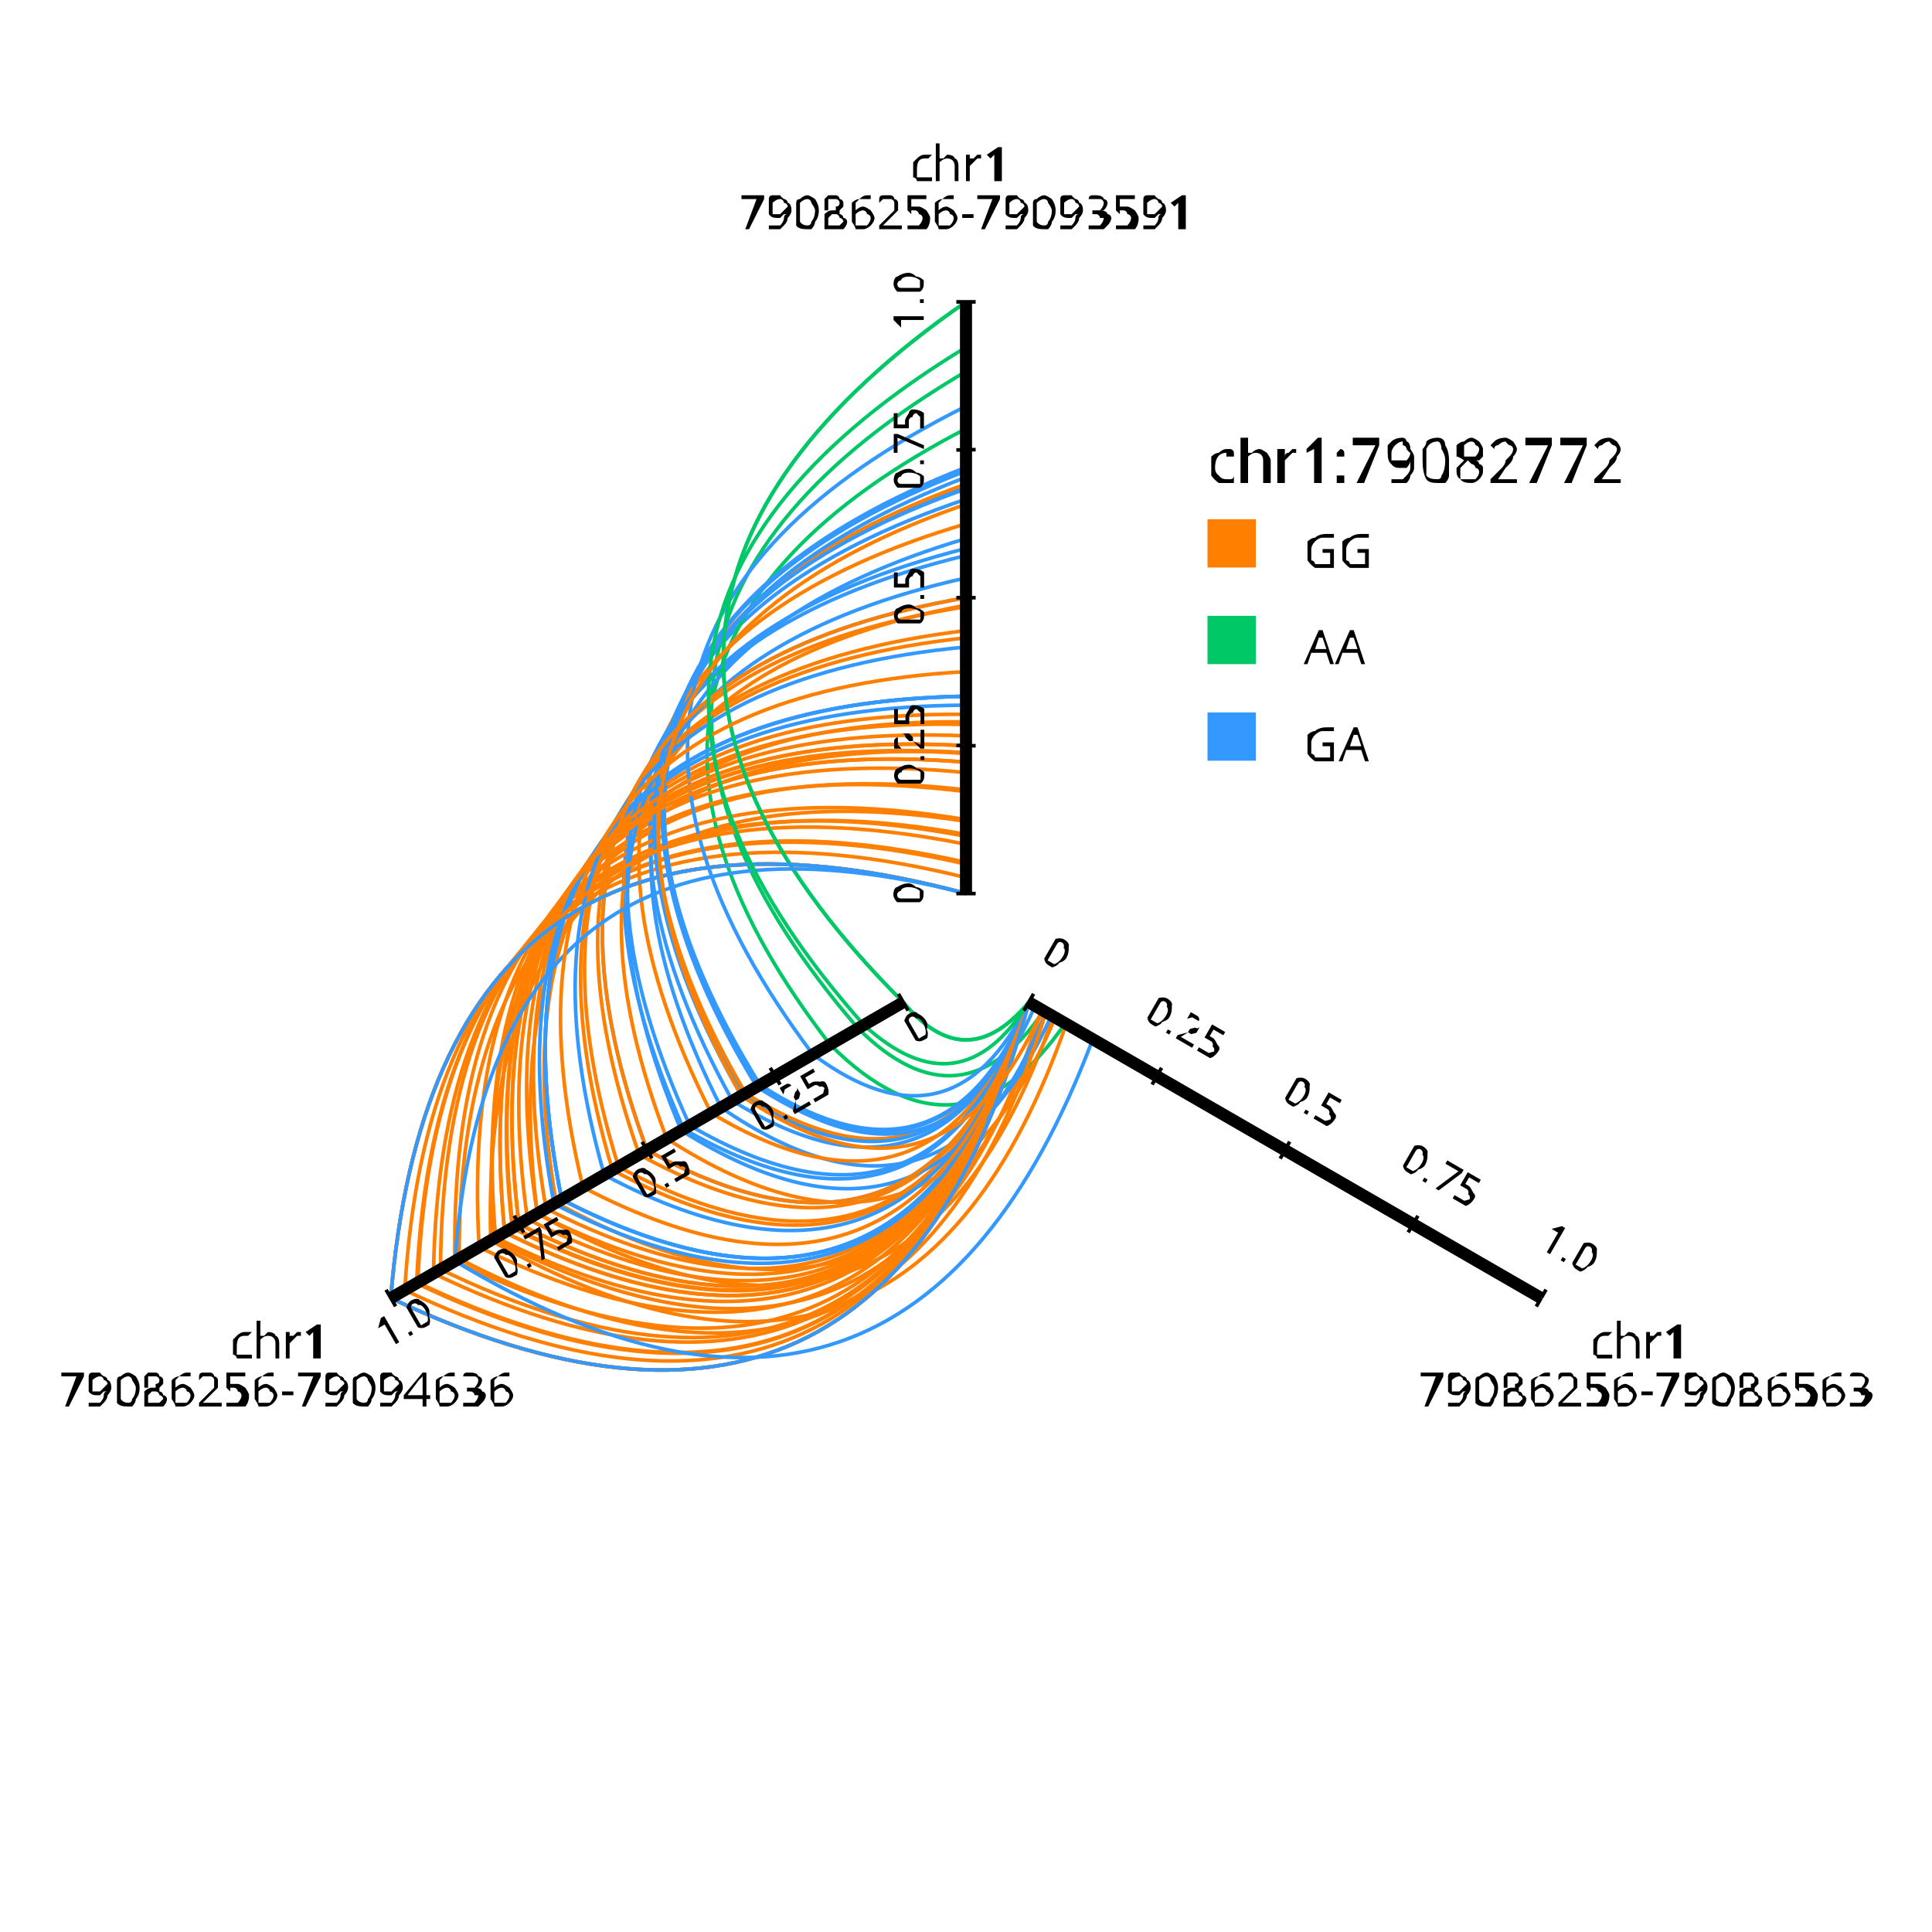
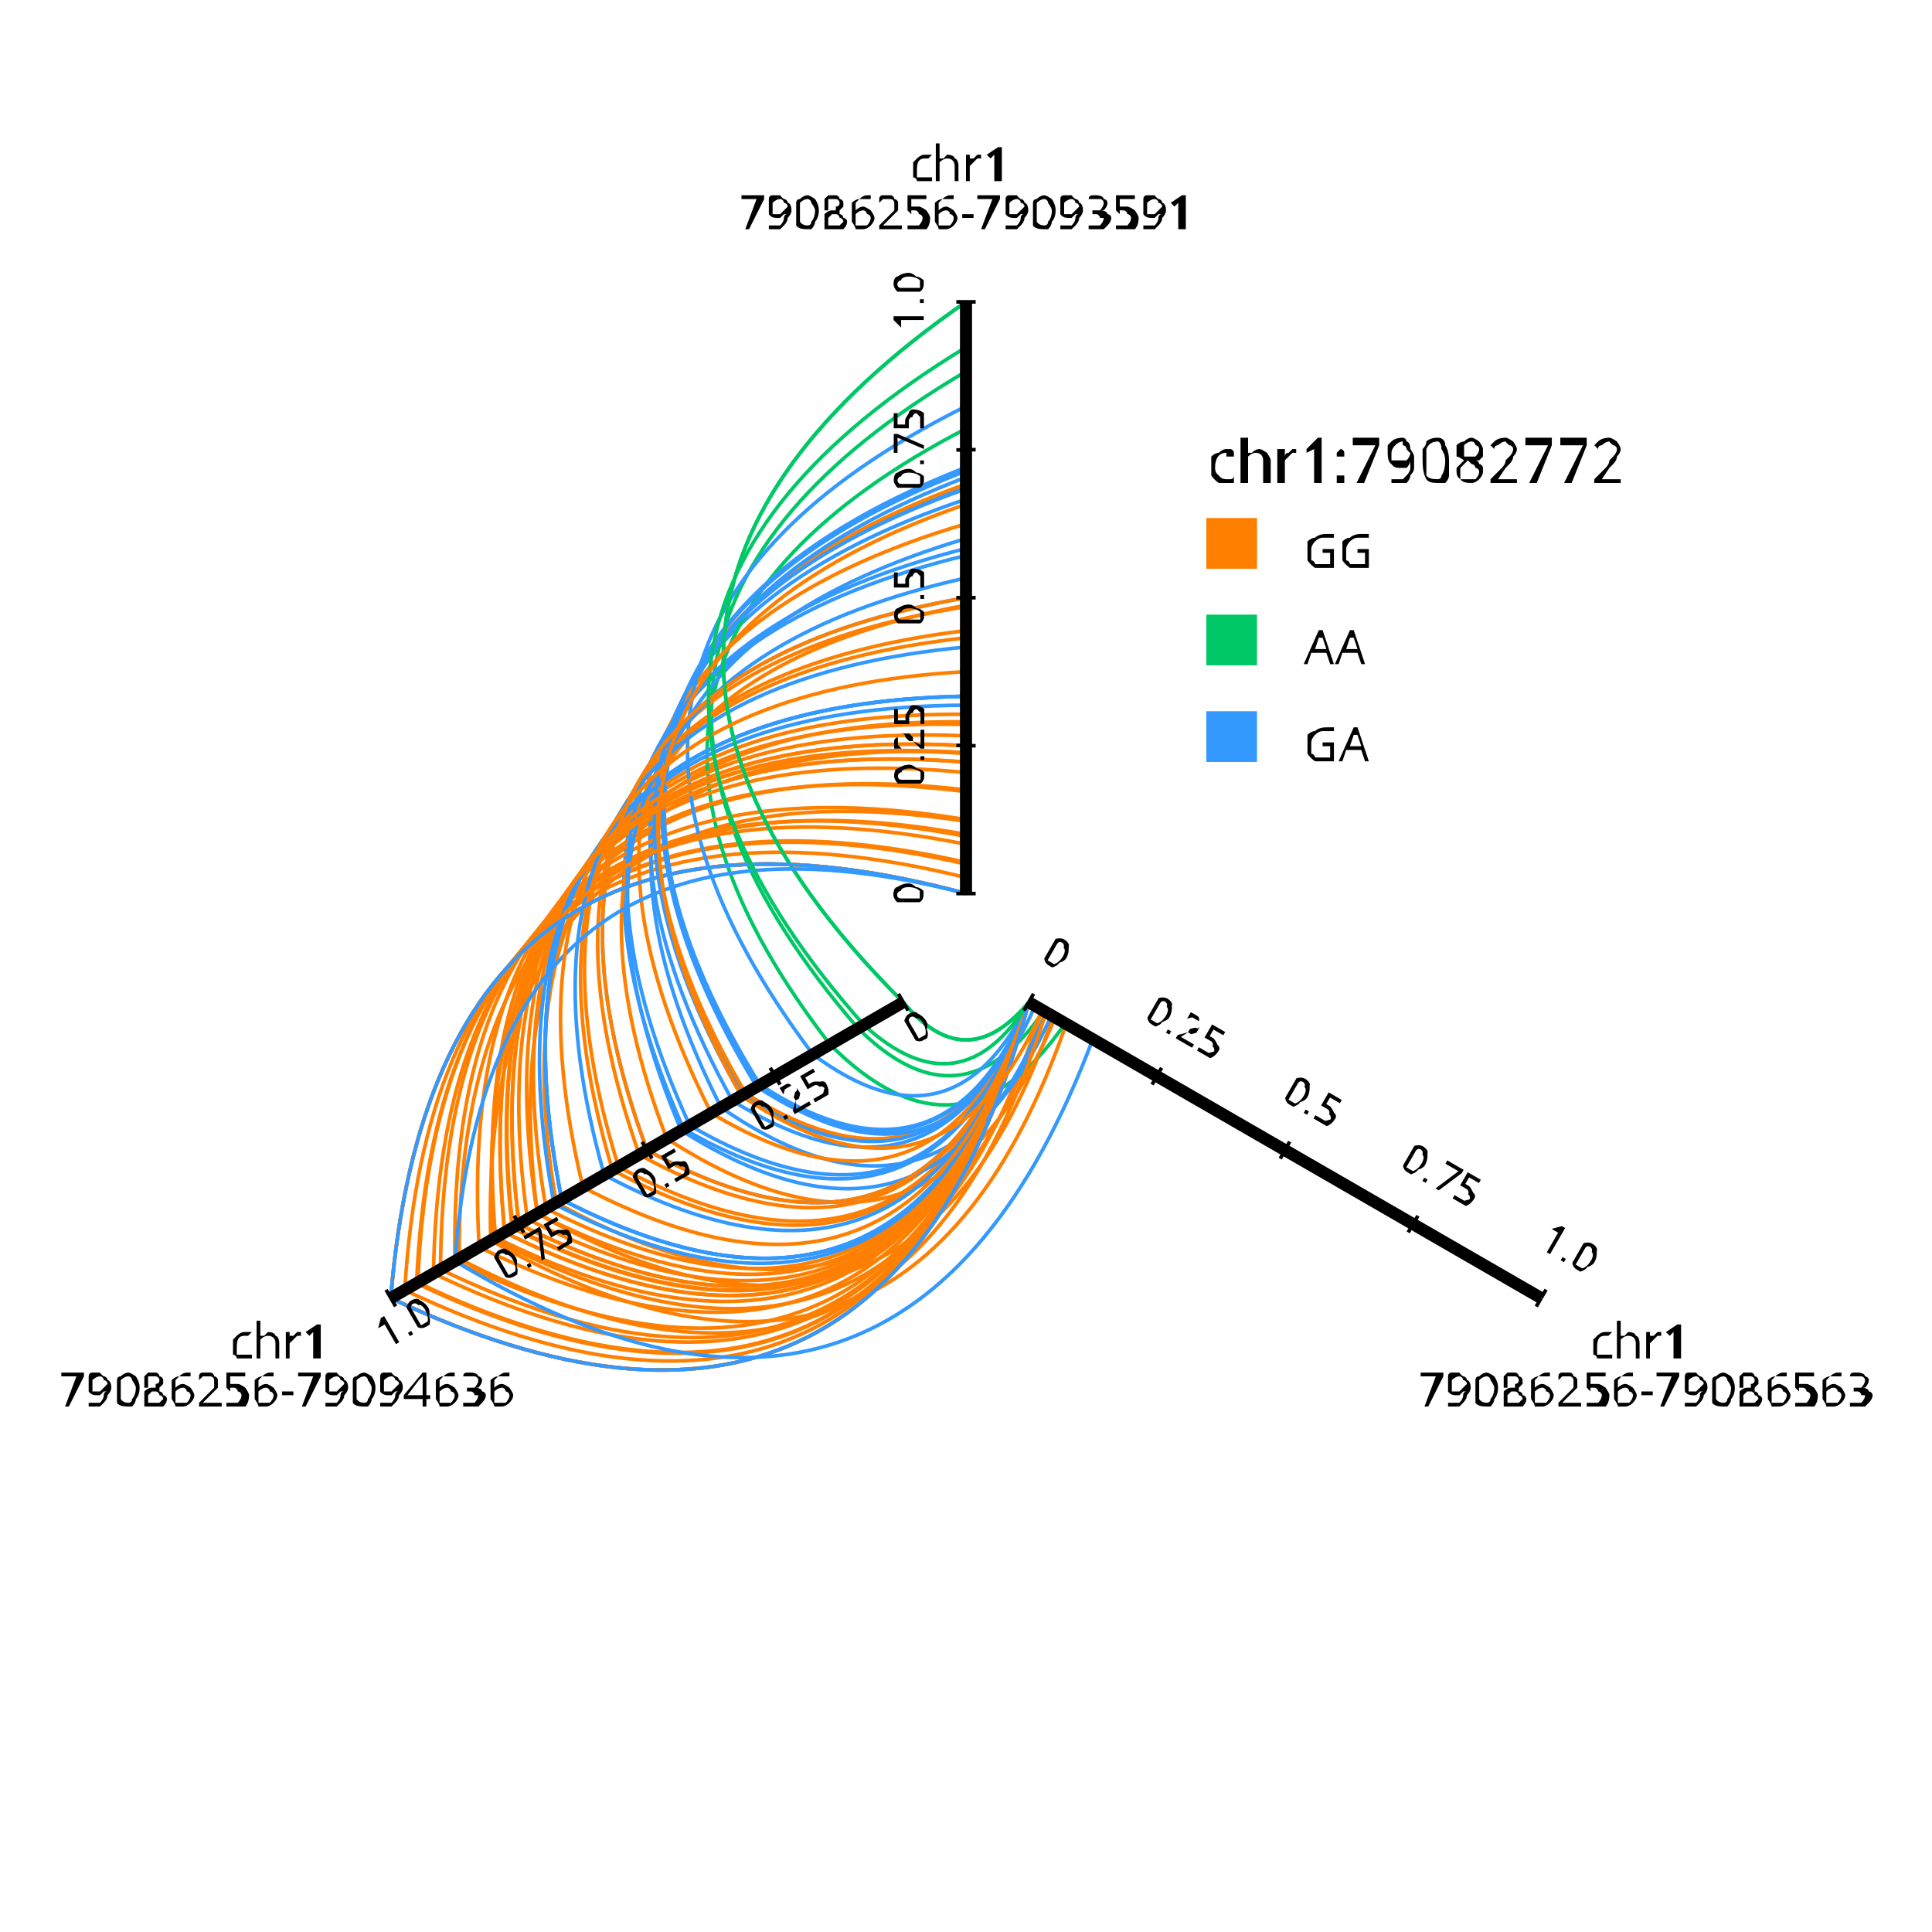
<svg xmlns="http://www.w3.org/2000/svg" width="8in" height="8in" version="1.1" viewBox="0 0 8 8">
  <g transform="translate(4.0,4.0) scale(1, -1)">
    <path d="M5.40885669623e-17,0.883 Q-2.118,1.026 -1.876,-1.083" fill="none" style="stroke: rgb(255, 128, 0); stroke-width: 0.015" />
    <path d="M-1.876,-1.083 Q-0.248,-1.898 0.26,-0.15" fill="none" style="stroke: rgb(255, 128, 0); stroke-width: 0.015" />
    <path d="M1.21507924603e-16,1.984 Q-1.972,1.279 -0.923,-0.533" fill="none" style="stroke: rgb(51, 153, 255); stroke-width: 0.015" />
    <path d="M-0.923,-0.533 Q-0.102,-1.051 0.26,-0.15" fill="none" style="stroke: rgb(51, 153, 255); stroke-width: 0.015" />
    <path d="M2.5870663632e-17,0.422 Q-2.179,0.92 -2.275,-1.314" fill="none" style="stroke: rgb(255, 128, 0); stroke-width: 0.015" />
    <path d="M-2.275,-1.314 Q-0.31,-2.253 0.26,-0.15" fill="none" style="stroke: rgb(255, 128, 0); stroke-width: 0.015" />
    <path d="M6.12323399574e-17,1.0 Q-2.103,1.053 -1.775,-1.025" fill="none" style="stroke: rgb(255, 128, 0); stroke-width: 0.015" />
    <path d="M-1.775,-1.025 Q-0.233,-1.809 0.26,-0.15" fill="none" style="stroke: rgb(255, 128, 0); stroke-width: 0.015" />
    <path d="M5.40885669623e-17,0.883 Q-2.033,0.994 -1.775,-1.025" fill="none" style="stroke: rgb(255, 128, 0); stroke-width: 0.015" />
    <path d="M-1.775,-1.025 Q-0.217,-1.898 0.361,-0.208" fill="none" style="stroke: rgb(255, 128, 0); stroke-width: 0.015" />
    <path d="M6.83761129524e-17,1.117 Q-2.087,1.08 -1.674,-0.967" fill="none" style="stroke: rgb(51, 153, 255); stroke-width: 0.015" />
    <path d="M-1.674,-0.967 Q-0.217,-1.719 0.26,-0.15" fill="none" style="stroke: rgb(51, 153, 255); stroke-width: 0.015" />
    <path d="M1.83697019872e-17,0.3 Q-2.196,0.891 -2.382,-1.375" fill="none" style="stroke: rgb(255, 128, 0); stroke-width: 0.015" />
    <path d="M-2.382,-1.375 Q-0.326,-2.347 0.26,-0.15" fill="none" style="stroke: rgb(255, 128, 0); stroke-width: 0.015" />
    <path d="M2.6265451087e-17,0.429 Q-2.179,0.921 -2.27,-1.311" fill="none" style="stroke: rgb(255, 128, 0); stroke-width: 0.015" />
    <path d="M-2.27,-1.311 Q-0.309,-2.248 0.26,-0.15" fill="none" style="stroke: rgb(255, 128, 0); stroke-width: 0.015" />
    <path d="M1.22229170915e-16,1.996 Q-1.97,1.282 -0.913,-0.527" fill="none" style="stroke: rgb(255, 128, 0); stroke-width: 0.015" />
    <path d="M-0.913,-0.527 Q-0.1,-1.042 0.26,-0.15" fill="none" style="stroke: rgb(255, 128, 0); stroke-width: 0.015" />
    <path d="M1.18382523918e-16,1.933 Q-1.979,1.268 -0.967,-0.558" fill="none" style="stroke: rgb(51, 153, 255); stroke-width: 0.015" />
    <path d="M-0.967,-0.558 Q-0.109,-1.09 0.26,-0.15" fill="none" style="stroke: rgb(51, 153, 255); stroke-width: 0.015" />
    <path d="M5.17073092973e-17,0.844 Q-2.123,1.017 -1.91,-1.103" fill="none" style="stroke: rgb(255, 128, 0); stroke-width: 0.015" />
    <path d="M-1.91,-1.103 Q-0.253,-1.928 0.26,-0.15" fill="none" style="stroke: rgb(255, 128, 0); stroke-width: 0.015" />
    <path d="M1.68388934883e-16,2.75 Q-1.87,1.456 -0.26,-0.15" fill="none" style="stroke: rgb(0, 200, 102); stroke-width: 0.015" />
    <path d="M-0.26,-0.15 Q-9.43689570931e-17,-0.462 0.26,-0.15" fill="none" style="stroke: rgb(0, 200, 102); stroke-width: 0.015" />
    <path d="M5.58745102111e-17,0.912 Q-2.114,1.033 -1.851,-1.069" fill="none" style="stroke: rgb(255, 128, 0); stroke-width: 0.015" />
    <path d="M-1.851,-1.069 Q-0.244,-1.876 0.26,-0.15" fill="none" style="stroke: rgb(255, 128, 0); stroke-width: 0.015" />
    <path d="M6.19236728279e-17,1.011 Q-2.043,1.034 -1.697,-0.98" fill="none" style="stroke: rgb(255, 128, 0); stroke-width: 0.015" />
    <path d="M-1.697,-0.98 Q-0.21,-1.8 0.328,-0.19" fill="none" style="stroke: rgb(255, 128, 0); stroke-width: 0.015" />
    <path d="M1.04094977928e-16,1.7 Q-2.01,1.214 -1.169,-0.675" fill="none" style="stroke: rgb(51, 153, 255); stroke-width: 0.015" />
    <path d="M-1.169,-0.675 Q-0.14,-1.27 0.26,-0.15" fill="none" style="stroke: rgb(51, 153, 255); stroke-width: 0.015" />
    <path d="M8.32428837799e-17,1.359 Q-2.055,1.136 -1.464,-0.845" fill="none" style="stroke: rgb(255, 128, 0); stroke-width: 0.015" />
    <path d="M-1.464,-0.845 Q-0.185,-1.532 0.26,-0.15" fill="none" style="stroke: rgb(255, 128, 0); stroke-width: 0.015" />
    <path d="M2.24242758493e-17,0.366 Q-2.187,0.907 -2.324,-1.342" fill="none" style="stroke: rgb(255, 128, 0); stroke-width: 0.015" />
    <path d="M-2.324,-1.342 Q-0.317,-2.296 0.26,-0.15" fill="none" style="stroke: rgb(255, 128, 0); stroke-width: 0.015" />
    <path d="M4.46230677439e-17,0.729 Q-2.094,0.974 -1.957,-1.13" fill="none" style="stroke: rgb(255, 128, 0); stroke-width: 0.015" />
    <path d="M-1.957,-1.13 Q-0.253,-2.017 0.313,-0.181" fill="none" style="stroke: rgb(255, 128, 0); stroke-width: 0.015" />
    <path d="M3.66647303891e-17,0.599 Q-2.025,0.912 -1.968,-1.136" fill="none" style="stroke: rgb(255, 128, 0); stroke-width: 0.015" />
    <path d="M-1.968,-1.136 Q-0.238,-2.117 0.415,-0.24" fill="none" style="stroke: rgb(255, 128, 0); stroke-width: 0.015" />
    <path d="M1.50739613366e-16,2.462 Q-1.855,1.37 -0.447,-0.258" fill="none" style="stroke: rgb(0, 200, 102); stroke-width: 0.015" />
    <path d="M-0.447,-0.258 Q-0.019,-0.684 0.322,-0.186" fill="none" style="stroke: rgb(0, 200, 102); stroke-width: 0.015" />
    <path d="M1.36241956405e-16,2.225 Q-1.811,1.288 -0.563,-0.325" fill="none" style="stroke: rgb(0, 200, 102); stroke-width: 0.015" />
    <path d="M-0.563,-0.325 Q-0.023,-0.866 0.411,-0.237" fill="none" style="stroke: rgb(0, 200, 102); stroke-width: 0.015" />
    <path d="M1.23938791803e-16,2.024 Q-1.944,1.28 -0.862,-0.498" fill="none" style="stroke: rgb(51, 153, 255); stroke-width: 0.015" />
    <path d="M-0.862,-0.498 Q-0.089,-1.02 0.286,-0.165" fill="none" style="stroke: rgb(51, 153, 255); stroke-width: 0.015" />
    <path d="M1.08381241725e-16,1.77 Q-1.92,1.201 -1.014,-0.586" fill="none" style="stroke: rgb(51, 153, 255); stroke-width: 0.015" />
    <path d="M-1.014,-0.586 Q-0.101,-1.216 0.354,-0.204" fill="none" style="stroke: rgb(51, 153, 255); stroke-width: 0.015" />
    <path d="M4.90554541704e-17,0.801 Q-2.129,1.007 -1.948,-1.124" fill="none" style="stroke: rgb(255, 128, 0); stroke-width: 0.015" />
    <path d="M-1.948,-1.124 Q-0.259,-1.962 0.26,-0.15" fill="none" style="stroke: rgb(255, 128, 0); stroke-width: 0.015" />
    <path d="M6.83761129524e-17,1.117 Q-2.087,1.08 -1.674,-0.967" fill="none" style="stroke: rgb(51, 153, 255); stroke-width: 0.015" />
    <path d="M-1.674,-0.967 Q-0.217,-1.719 0.26,-0.15" fill="none" style="stroke: rgb(51, 153, 255); stroke-width: 0.015" />
    <path d="M1.12131722547e-16,1.831 Q-1.992,1.244 -1.055,-0.609" fill="none" style="stroke: rgb(255, 128, 0); stroke-width: 0.015" />
    <path d="M-1.055,-0.609 Q-0.122,-1.169 0.26,-0.15" fill="none" style="stroke: rgb(255, 128, 0); stroke-width: 0.015" />
    <path d="M9.11062997548e-17,1.488 Q-2.038,1.165 -1.353,-0.781" fill="none" style="stroke: rgb(255, 128, 0); stroke-width: 0.015" />
    <path d="M-1.353,-0.781 Q-0.168,-1.433 0.26,-0.15" fill="none" style="stroke: rgb(255, 128, 0); stroke-width: 0.015" />
    <path d="M4.42350869692e-17,0.722 Q-2.14,0.989 -2.016,-1.164" fill="none" style="stroke: rgb(255, 128, 0); stroke-width: 0.015" />
    <path d="M-2.016,-1.164 Q-0.27,-2.022 0.26,-0.15" fill="none" style="stroke: rgb(255, 128, 0); stroke-width: 0.015" />
    <path d="M3.71221060992e-17,0.606 Q-2.155,0.962 -2.116,-1.222" fill="none" style="stroke: rgb(255, 128, 0); stroke-width: 0.015" />
    <path d="M-2.116,-1.222 Q-0.285,-2.112 0.26,-0.15" fill="none" style="stroke: rgb(255, 128, 0); stroke-width: 0.015" />
    <path d="M3.28876922674e-17,0.537 Q-2.164,0.946 -2.176,-1.256" fill="none" style="stroke: rgb(255, 128, 0); stroke-width: 0.015" />
    <path d="M-2.176,-1.256 Q-0.294,-2.165 0.26,-0.15" fill="none" style="stroke: rgb(255, 128, 0); stroke-width: 0.015" />
    <path d="M6.38300755919e-17,1.042 Q-2.097,1.062 -1.739,-1.004" fill="none" style="stroke: rgb(255, 128, 0); stroke-width: 0.015" />
    <path d="M-1.739,-1.004 Q-0.227,-1.776 0.26,-0.15" fill="none" style="stroke: rgb(255, 128, 0); stroke-width: 0.015" />
    <path d="M1.41914952607e-16,2.318 Q-1.927,1.356 -0.634,-0.366" fill="none" style="stroke: rgb(51, 153, 255); stroke-width: 0.015" />
    <path d="M-0.634,-0.366 Q-0.058,-0.795 0.26,-0.15" fill="none" style="stroke: rgb(51, 153, 255); stroke-width: 0.015" />
    <path d="M1.83697019872e-17,0.3 Q-2.196,0.891 -2.382,-1.375" fill="none" style="stroke: rgb(255, 128, 0); stroke-width: 0.015" />
    <path d="M-2.382,-1.375 Q-0.326,-2.347 0.26,-0.15" fill="none" style="stroke: rgb(255, 128, 0); stroke-width: 0.015" />
    <path d="M3.08713047285e-17,0.504 Q-2.169,0.938 -2.205,-1.273" fill="none" style="stroke: rgb(255, 128, 0); stroke-width: 0.015" />
    <path d="M-2.205,-1.273 Q-0.299,-2.19 0.26,-0.15" fill="none" style="stroke: rgb(255, 128, 0); stroke-width: 0.015" />
    <path d="M1.25526296913e-16,2.05 Q-1.963,1.295 -0.866,-0.5" fill="none" style="stroke: rgb(51, 153, 255); stroke-width: 0.015" />
    <path d="M-0.866,-0.5 Q-0.093,-1 0.26,-0.15" fill="none" style="stroke: rgb(51, 153, 255); stroke-width: 0.015" />
    <path d="M6.83761129524e-17,1.117 Q-2.087,1.08 -1.674,-0.967" fill="none" style="stroke: rgb(51, 153, 255); stroke-width: 0.015" />
    <path d="M-1.674,-0.967 Q-0.217,-1.719 0.26,-0.15" fill="none" style="stroke: rgb(51, 153, 255); stroke-width: 0.015" />
    <path d="M9.14559949363e-17,1.494 Q-1.945,1.133 -1.239,-0.715" fill="none" style="stroke: rgb(255, 128, 0); stroke-width: 0.015" />
    <path d="M-1.239,-0.715 Q-0.134,-1.429 0.369,-0.213" fill="none" style="stroke: rgb(255, 128, 0); stroke-width: 0.015" />
    <path d="M1.2647179628e-16,2.065 Q-1.961,1.298 -0.853,-0.492" fill="none" style="stroke: rgb(51, 153, 255); stroke-width: 0.015" />
    <path d="M-0.853,-0.492 Q-0.091,-0.989 0.26,-0.15" fill="none" style="stroke: rgb(51, 153, 255); stroke-width: 0.015" />
    <path d="M5.58745102111e-17,0.912 Q-2.114,1.033 -1.851,-1.069" fill="none" style="stroke: rgb(255, 128, 0); stroke-width: 0.015" />
    <path d="M-1.851,-1.069 Q-0.244,-1.876 0.26,-0.15" fill="none" style="stroke: rgb(255, 128, 0); stroke-width: 0.015" />
    <path d="M1.05880921176e-16,1.729 Q-2.006,1.221 -1.144,-0.66" fill="none" style="stroke: rgb(51, 153, 255); stroke-width: 0.015" />
    <path d="M-1.144,-0.66 Q-0.136,-1.247 0.26,-0.15" fill="none" style="stroke: rgb(51, 153, 255); stroke-width: 0.015" />
    <path d="M8.50449166075e-17,1.389 Q-2.051,1.142 -1.439,-0.831" fill="none" style="stroke: rgb(255, 128, 0); stroke-width: 0.015" />
    <path d="M-1.439,-0.831 Q-0.181,-1.509 0.26,-0.15" fill="none" style="stroke: rgb(255, 128, 0); stroke-width: 0.015" />
    <path d="M1.21014440284e-16,1.976 Q-1.973,1.278 -0.93,-0.537" fill="none" style="stroke: rgb(51, 153, 255); stroke-width: 0.015" />
    <path d="M-0.93,-0.537 Q-0.103,-1.057 0.26,-0.15" fill="none" style="stroke: rgb(51, 153, 255); stroke-width: 0.015" />
    <path d="M6.61030942722e-17,1.08 Q-2.092,1.071 -1.706,-0.985" fill="none" style="stroke: rgb(51, 153, 255); stroke-width: 0.015" />
    <path d="M-1.706,-0.985 Q-0.222,-1.747 0.26,-0.15" fill="none" style="stroke: rgb(51, 153, 255); stroke-width: 0.015" />
    <path d="M9.83799595315e-17,1.607 Q-1.962,1.17 -1.179,-0.681" fill="none" style="stroke: rgb(51, 153, 255); stroke-width: 0.015" />
    <path d="M-1.179,-0.681 Q-0.13,-1.342 0.331,-0.191" fill="none" style="stroke: rgb(51, 153, 255); stroke-width: 0.015" />
    <path d="M5.17073092973e-17,0.844 Q-2.123,1.017 -1.91,-1.103" fill="none" style="stroke: rgb(255, 128, 0); stroke-width: 0.015" />
    <path d="M-1.91,-1.103 Q-0.253,-1.928 0.26,-0.15" fill="none" style="stroke: rgb(255, 128, 0); stroke-width: 0.015" />
    <path d="M8.08777156937e-17,1.321 Q-2.06,1.127 -1.498,-0.865" fill="none" style="stroke: rgb(51, 153, 255); stroke-width: 0.015" />
    <path d="M-1.498,-0.865 Q-0.19,-1.562 0.26,-0.15" fill="none" style="stroke: rgb(51, 153, 255); stroke-width: 0.015" />
    <path d="M5.39005729362e-17,0.88 Q-2.119,1.025 -1.879,-1.085" fill="none" style="stroke: rgb(255, 128, 0); stroke-width: 0.015" />
    <path d="M-1.879,-1.085 Q-0.249,-1.901 0.26,-0.15" fill="none" style="stroke: rgb(255, 128, 0); stroke-width: 0.015" />
    <path d="M9.3379318435e-17,1.525 Q-2.033,1.174 -1.321,-0.762" fill="none" style="stroke: rgb(51, 153, 255); stroke-width: 0.015" />
    <path d="M-1.321,-0.762 Q-0.163,-1.405 0.26,-0.15" fill="none" style="stroke: rgb(51, 153, 255); stroke-width: 0.015" />
    <path d="M5.83748307594e-17,0.953 Q-2.109,1.042 -1.816,-1.048" fill="none" style="stroke: rgb(255, 128, 0); stroke-width: 0.015" />
    <path d="M-1.816,-1.048 Q-0.239,-1.845 0.26,-0.15" fill="none" style="stroke: rgb(255, 128, 0); stroke-width: 0.015" />
    <path d="M9.3379318435e-17,1.525 Q-2.033,1.174 -1.321,-0.762" fill="none" style="stroke: rgb(255, 128, 0); stroke-width: 0.015" />
    <path d="M-1.321,-0.762 Q-0.163,-1.405 0.26,-0.15" fill="none" style="stroke: rgb(255, 128, 0); stroke-width: 0.015" />
    <path d="M3.33716252768e-17,0.545 Q-2.103,0.926 -2.099,-1.212" fill="none" style="stroke: rgb(255, 128, 0); stroke-width: 0.015" />
    <path d="M-2.099,-1.212 Q-0.272,-2.159 0.331,-0.191" fill="none" style="stroke: rgb(255, 128, 0); stroke-width: 0.015" />
    <path d="M1.83697019872e-17,0.3 Q-2.196,0.891 -2.382,-1.375" fill="none" style="stroke: rgb(255, 128, 0); stroke-width: 0.015" />
    <path d="M-2.382,-1.375 Q-0.326,-2.347 0.26,-0.15" fill="none" style="stroke: rgb(255, 128, 0); stroke-width: 0.015" />
    <path d="M1.68388934883e-16,2.75 Q-1.87,1.456 -0.26,-0.15" fill="none" style="stroke: rgb(0, 200, 102); stroke-width: 0.015" />
    <path d="M-0.26,-0.15 Q-9.43689570931e-17,-0.462 0.26,-0.15" fill="none" style="stroke: rgb(0, 200, 102); stroke-width: 0.015" />
    <path d="M1.83697019872e-17,0.3 Q-1.971,0.809 -2.116,-1.222" fill="none" style="stroke: rgb(51, 153, 255); stroke-width: 0.015" />
    <path d="M-2.116,-1.222 Q-0.244,-2.347 0.525,-0.303" fill="none" style="stroke: rgb(51, 153, 255); stroke-width: 0.015" />
    <path d="M7.4626914323e-17,1.219 Q-2.074,1.103 -1.586,-0.916" fill="none" style="stroke: rgb(255, 128, 0); stroke-width: 0.015" />
    <path d="M-1.586,-0.916 Q-0.204,-1.64 0.26,-0.15" fill="none" style="stroke: rgb(255, 128, 0); stroke-width: 0.015" />
    <path d="M1.83697019872e-17,0.3 Q-2.196,0.891 -2.382,-1.375" fill="none" style="stroke: rgb(51, 153, 255); stroke-width: 0.015" />
    <path d="M-2.382,-1.375 Q-0.326,-2.347 0.26,-0.15" fill="none" style="stroke: rgb(51, 153, 255); stroke-width: 0.015" />
    <path d="M1.56848993891e-16,2.562 Q-1.895,1.412 -0.423,-0.244" fill="none" style="stroke: rgb(0, 200, 102); stroke-width: 0.015" />
    <path d="M-0.423,-0.244 Q-0.025,-0.607 0.26,-0.15" fill="none" style="stroke: rgb(0, 200, 102); stroke-width: 0.015" />
    <path d="M1.17066565734e-16,1.912 Q-1.934,1.245 -0.93,-0.537" fill="none" style="stroke: rgb(255, 128, 0); stroke-width: 0.015" />
    <path d="M-0.93,-0.537 Q-0.094,-1.107 0.316,-0.182" fill="none" style="stroke: rgb(255, 128, 0); stroke-width: 0.015" />
    <line x1="1.83697019872e-17" y1="0.3" x2="2.45" y2="0.3" style="stroke: rgb(0, 0, 0); stroke-width: 0.05" transform="rotate(90,1.83697019872e-17,0.3)" />
    <line x1="1.83697019872e-17" y1="0.3" x2="0.04" y2="0.3" style="stroke: rgb(0, 0, 0); stroke-width: 0.015" transform="rotate(180,1.83697019872e-17,0.3)" />
    <line x1="1.83697019872e-17" y1="0.3" x2="0.04" y2="0.3" style="stroke: rgb(0, 0, 0); stroke-width: 0.015" transform="rotate(0,1.83697019872e-17,0.3)" />
    <text x="-0.175" y="-0.3" style="fill:rgb(0, 0, 0)" font-size="0.175" font-family="sans-serif" transform="scale(1,-1) rotate(-90,-0.175,-0.3)" text-anchor="middle">0</text>
    <line x1="5.58745102111e-17" y1="0.912" x2="0.04" y2="0.912" style="stroke: rgb(0, 0, 0); stroke-width: 0.015" transform="rotate(180,5.58745102111e-17,0.9125)" />
    <line x1="5.58745102111e-17" y1="0.912" x2="0.04" y2="0.912" style="stroke: rgb(0, 0, 0); stroke-width: 0.015" transform="rotate(0,5.58745102111e-17,0.9125)" />
    <text x="-0.175" y="-0.912" style="fill:rgb(0, 0, 0)" font-size="0.175" font-family="sans-serif" transform="scale(1,-1) rotate(-90,-0.175,-0.9125)" text-anchor="middle">0.25</text>
    <line x1="9.3379318435e-17" y1="1.525" x2="0.04" y2="1.525" style="stroke: rgb(0, 0, 0); stroke-width: 0.015" transform="rotate(180,9.3379318435e-17,1.525)" />
    <line x1="9.3379318435e-17" y1="1.525" x2="0.04" y2="1.525" style="stroke: rgb(0, 0, 0); stroke-width: 0.015" transform="rotate(0,9.3379318435e-17,1.525)" />
    <text x="-0.175" y="-1.525" style="fill:rgb(0, 0, 0)" font-size="0.175" font-family="sans-serif" transform="scale(1,-1) rotate(-90,-0.175,-1.525)" text-anchor="middle">0.5</text>
    <line x1="1.30884126659e-16" y1="2.138" x2="0.04" y2="2.138" style="stroke: rgb(0, 0, 0); stroke-width: 0.015" transform="rotate(180,1.30884126659e-16,2.1375)" />
    <line x1="1.30884126659e-16" y1="2.138" x2="0.04" y2="2.138" style="stroke: rgb(0, 0, 0); stroke-width: 0.015" transform="rotate(0,1.30884126659e-16,2.1375)" />
    <text x="-0.175" y="-2.138" style="fill:rgb(0, 0, 0)" font-size="0.175" font-family="sans-serif" transform="scale(1,-1) rotate(-90,-0.175,-2.1375)" text-anchor="middle">0.75</text>
    <line x1="1.68388934883e-16" y1="2.75" x2="0.04" y2="2.75" style="stroke: rgb(0, 0, 0); stroke-width: 0.015" transform="rotate(180,1.68388934883e-16,2.75)" />
    <line x1="1.68388934883e-16" y1="2.75" x2="0.04" y2="2.75" style="stroke: rgb(0, 0, 0); stroke-width: 0.015" transform="rotate(0,1.68388934883e-16,2.75)" />
    <text x="-0.175" y="-2.75" style="fill:rgb(0, 0, 0)" font-size="0.175" font-family="sans-serif" transform="scale(1,-1) rotate(-90,-0.175,-2.75)" text-anchor="middle">1.0</text>
    <line x1="-0.26" y1="-0.15" x2="2.19" y2="-0.15" style="stroke: rgb(0, 0, 0); stroke-width: 0.05" transform="rotate(210,-0.2598076,-0.15)" />
    <line x1="-0.26" y1="-0.15" x2="-0.22" y2="-0.15" style="stroke: rgb(0, 0, 0); stroke-width: 0.015" transform="rotate(300,-0.2598076,-0.15)" />
    <line x1="-0.26" y1="-0.15" x2="-0.22" y2="-0.15" style="stroke: rgb(0, 0, 0); stroke-width: 0.015" transform="rotate(120,-0.2598076,-0.15)" />
    <text x="-0.172" y="0.302" style="fill:rgb(0, 0, 0)" font-size="0.175" font-family="sans-serif" transform="scale(1,-1) rotate(-390,-0.1723076,0.3015544)" text-anchor="middle">0</text>
    <line x1="-0.79" y1="-0.456" x2="-0.75" y2="-0.456" style="stroke: rgb(0, 0, 0); stroke-width: 0.015" transform="rotate(300,-0.7902482,-0.45625)" />
    <line x1="-0.79" y1="-0.456" x2="-0.75" y2="-0.456" style="stroke: rgb(0, 0, 0); stroke-width: 0.015" transform="rotate(120,-0.7902482,-0.45625)" />
    <text x="-0.703" y="0.608" style="fill:rgb(0, 0, 0)" font-size="0.175" font-family="sans-serif" transform="scale(1,-1) rotate(-390,-0.7027482,0.6078044)" text-anchor="middle">0.25</text>
    <line x1="-1.321" y1="-0.762" x2="-1.281" y2="-0.762" style="stroke: rgb(0, 0, 0); stroke-width: 0.015" transform="rotate(300,-1.320689,-0.7625)" />
    <line x1="-1.321" y1="-0.762" x2="-1.281" y2="-0.762" style="stroke: rgb(0, 0, 0); stroke-width: 0.015" transform="rotate(120,-1.320689,-0.7625)" />
    <text x="-1.233" y="0.914" style="fill:rgb(0, 0, 0)" font-size="0.175" font-family="sans-serif" transform="scale(1,-1) rotate(-390,-1.233189,0.9140544)" text-anchor="middle">0.5</text>
    <line x1="-1.851" y1="-1.069" x2="-1.811" y2="-1.069" style="stroke: rgb(0, 0, 0); stroke-width: 0.015" transform="rotate(300,-1.851129,-1.06875)" />
    <line x1="-1.851" y1="-1.069" x2="-1.811" y2="-1.069" style="stroke: rgb(0, 0, 0); stroke-width: 0.015" transform="rotate(120,-1.851129,-1.06875)" />
    <text x="-1.764" y="1.22" style="fill:rgb(0, 0, 0)" font-size="0.175" font-family="sans-serif" transform="scale(1,-1) rotate(-390,-1.763629,1.220304)" text-anchor="middle">0.75</text>
    <line x1="-2.382" y1="-1.375" x2="-2.342" y2="-1.375" style="stroke: rgb(0, 0, 0); stroke-width: 0.015" transform="rotate(300,-2.38157,-1.375)" />
    <line x1="-2.382" y1="-1.375" x2="-2.342" y2="-1.375" style="stroke: rgb(0, 0, 0); stroke-width: 0.015" transform="rotate(120,-2.38157,-1.375)" />
    <text x="-2.294" y="1.527" style="fill:rgb(0, 0, 0)" font-size="0.175" font-family="sans-serif" transform="scale(1,-1) rotate(-390,-2.29407,1.526554)" text-anchor="middle">1.0</text>
    <line x1="0.26" y1="-0.15" x2="2.71" y2="-0.15" style="stroke: rgb(0, 0, 0); stroke-width: 0.05" transform="rotate(330,0.2598076,-0.15)" />
    <line x1="0.26" y1="-0.15" x2="0.3" y2="-0.15" style="stroke: rgb(0, 0, 0); stroke-width: 0.015" transform="rotate(420,0.2598076,-0.15)" />
    <line x1="0.26" y1="-0.15" x2="0.3" y2="-0.15" style="stroke: rgb(0, 0, 0); stroke-width: 0.015" transform="rotate(240,0.2598076,-0.15)" />
    <text x="0.347" y="-0.002" style="fill:rgb(0, 0, 0)" font-size="0.175" font-family="sans-serif" transform="scale(1,-1) rotate(-330,0.3473076,-0.001554446)" text-anchor="middle">0</text>
    <line x1="0.79" y1="-0.456" x2="0.83" y2="-0.456" style="stroke: rgb(0, 0, 0); stroke-width: 0.015" transform="rotate(420,0.7902482,-0.45625)" />
    <line x1="0.79" y1="-0.456" x2="0.83" y2="-0.456" style="stroke: rgb(0, 0, 0); stroke-width: 0.015" transform="rotate(240,0.7902482,-0.45625)" />
    <text x="0.878" y="0.305" style="fill:rgb(0, 0, 0)" font-size="0.175" font-family="sans-serif" transform="scale(1,-1) rotate(-330,0.8777482,0.3046956)" text-anchor="middle">0.25</text>
    <line x1="1.321" y1="-0.762" x2="1.361" y2="-0.762" style="stroke: rgb(0, 0, 0); stroke-width: 0.015" transform="rotate(420,1.320689,-0.7625)" />
    <line x1="1.321" y1="-0.762" x2="1.361" y2="-0.762" style="stroke: rgb(0, 0, 0); stroke-width: 0.015" transform="rotate(240,1.320689,-0.7625)" />
    <text x="1.408" y="0.611" style="fill:rgb(0, 0, 0)" font-size="0.175" font-family="sans-serif" transform="scale(1,-1) rotate(-330,1.408189,0.6109456)" text-anchor="middle">0.5</text>
    <line x1="1.851" y1="-1.069" x2="1.891" y2="-1.069" style="stroke: rgb(0, 0, 0); stroke-width: 0.015" transform="rotate(420,1.851129,-1.06875)" />
    <line x1="1.851" y1="-1.069" x2="1.891" y2="-1.069" style="stroke: rgb(0, 0, 0); stroke-width: 0.015" transform="rotate(240,1.851129,-1.06875)" />
    <text x="1.939" y="0.917" style="fill:rgb(0, 0, 0)" font-size="0.175" font-family="sans-serif" transform="scale(1,-1) rotate(-330,1.938629,0.9171956)" text-anchor="middle">0.75</text>
    <line x1="2.382" y1="-1.375" x2="2.422" y2="-1.375" style="stroke: rgb(0, 0, 0); stroke-width: 0.015" transform="rotate(420,2.38157,-1.375)" />
    <line x1="2.382" y1="-1.375" x2="2.422" y2="-1.375" style="stroke: rgb(0, 0, 0); stroke-width: 0.015" transform="rotate(240,2.38157,-1.375)" />
    <text x="2.469" y="1.223" style="fill:rgb(0, 0, 0)" font-size="0.175" font-family="sans-serif" transform="scale(1,-1) rotate(-330,2.46907,1.223446)" text-anchor="middle">1.0</text>
    <text y="-3.25" style="fill:rgb(0, 0, 0)" font-size="0.2" font-family="sans-serif" transform="scale(1,-1)" text-anchor="middle">
      <tspan x="1.99005104861e-16">chr1</tspan>
      <tspan x="1.99005104861e-16" dy="0.2">79086256-79093591</tspan>
    </text>
    <text y="1.625" style="fill:rgb(0, 0, 0)" font-size="0.2" font-family="sans-serif" transform="scale(1,-1)" text-anchor="middle">
      <tspan x="-2.815">chr1</tspan>
      <tspan x="-2.815" dy="0.2">79086256-79094636</tspan>
    </text>
    <text y="1.625" style="fill:rgb(0, 0, 0)" font-size="0.2" font-family="sans-serif" transform="scale(1,-1)" text-anchor="middle">
      <tspan x="2.815">chr1</tspan>
      <tspan x="2.815" dy="0.2">79086256-79086563</tspan>
    </text>
    <text x="1" y="-2" style="fill:rgb(0, 0, 0)" font-size="0.25" font-family="sans-serif" transform="scale(1,-1) rotate(0,1,-2)" text-anchor="left">chr1:79082772</text>
-     <rect x="1" y="1.65" width="0.2" height="0.2" style="fill:rgb(255, 128, 0); stroke-width:0; stroke:rgb(255, 128, 0)" />
+     <rect x="1" y="1.65" width="0.2" height="0.2" style="fill:rgb(255, 128, 0); stroke-width:0.01; stroke:rgb(255, 128, 0)" />
    <text x="1.4" y="-1.65" style="fill:rgb(0, 0, 0)" font-size="0.2" font-family="sans-serif" transform="scale(1,-1) rotate(0,1.4,-1.65)" text-anchor="left">GG</text>
-     <rect x="1" y="1.25" width="0.2" height="0.2" style="fill:rgb(0, 200, 102); stroke-width:0; stroke:rgb(0, 200, 102)" />
+     <rect x="1" y="1.25" width="0.2" height="0.2" style="fill:rgb(0, 200, 102); stroke-width:0.01; stroke:rgb(0, 200, 102)" />
    <text x="1.4" y="-1.25" style="fill:rgb(0, 0, 0)" font-size="0.2" font-family="sans-serif" transform="scale(1,-1) rotate(0,1.4,-1.25)" text-anchor="left">AA</text>
-     <rect x="1" y="0.85" width="0.2" height="0.2" style="fill:rgb(51, 153, 255); stroke-width:0; stroke:rgb(51, 153, 255)" />
+     <rect x="1" y="0.85" width="0.2" height="0.2" style="fill:rgb(51, 153, 255); stroke-width:0.01; stroke:rgb(51, 153, 255)" />
    <text x="1.4" y="-0.85" style="fill:rgb(0, 0, 0)" font-size="0.2" font-family="sans-serif" transform="scale(1,-1) rotate(0,1.4,-0.85)" text-anchor="left">GA</text>
  </g>
</svg>
